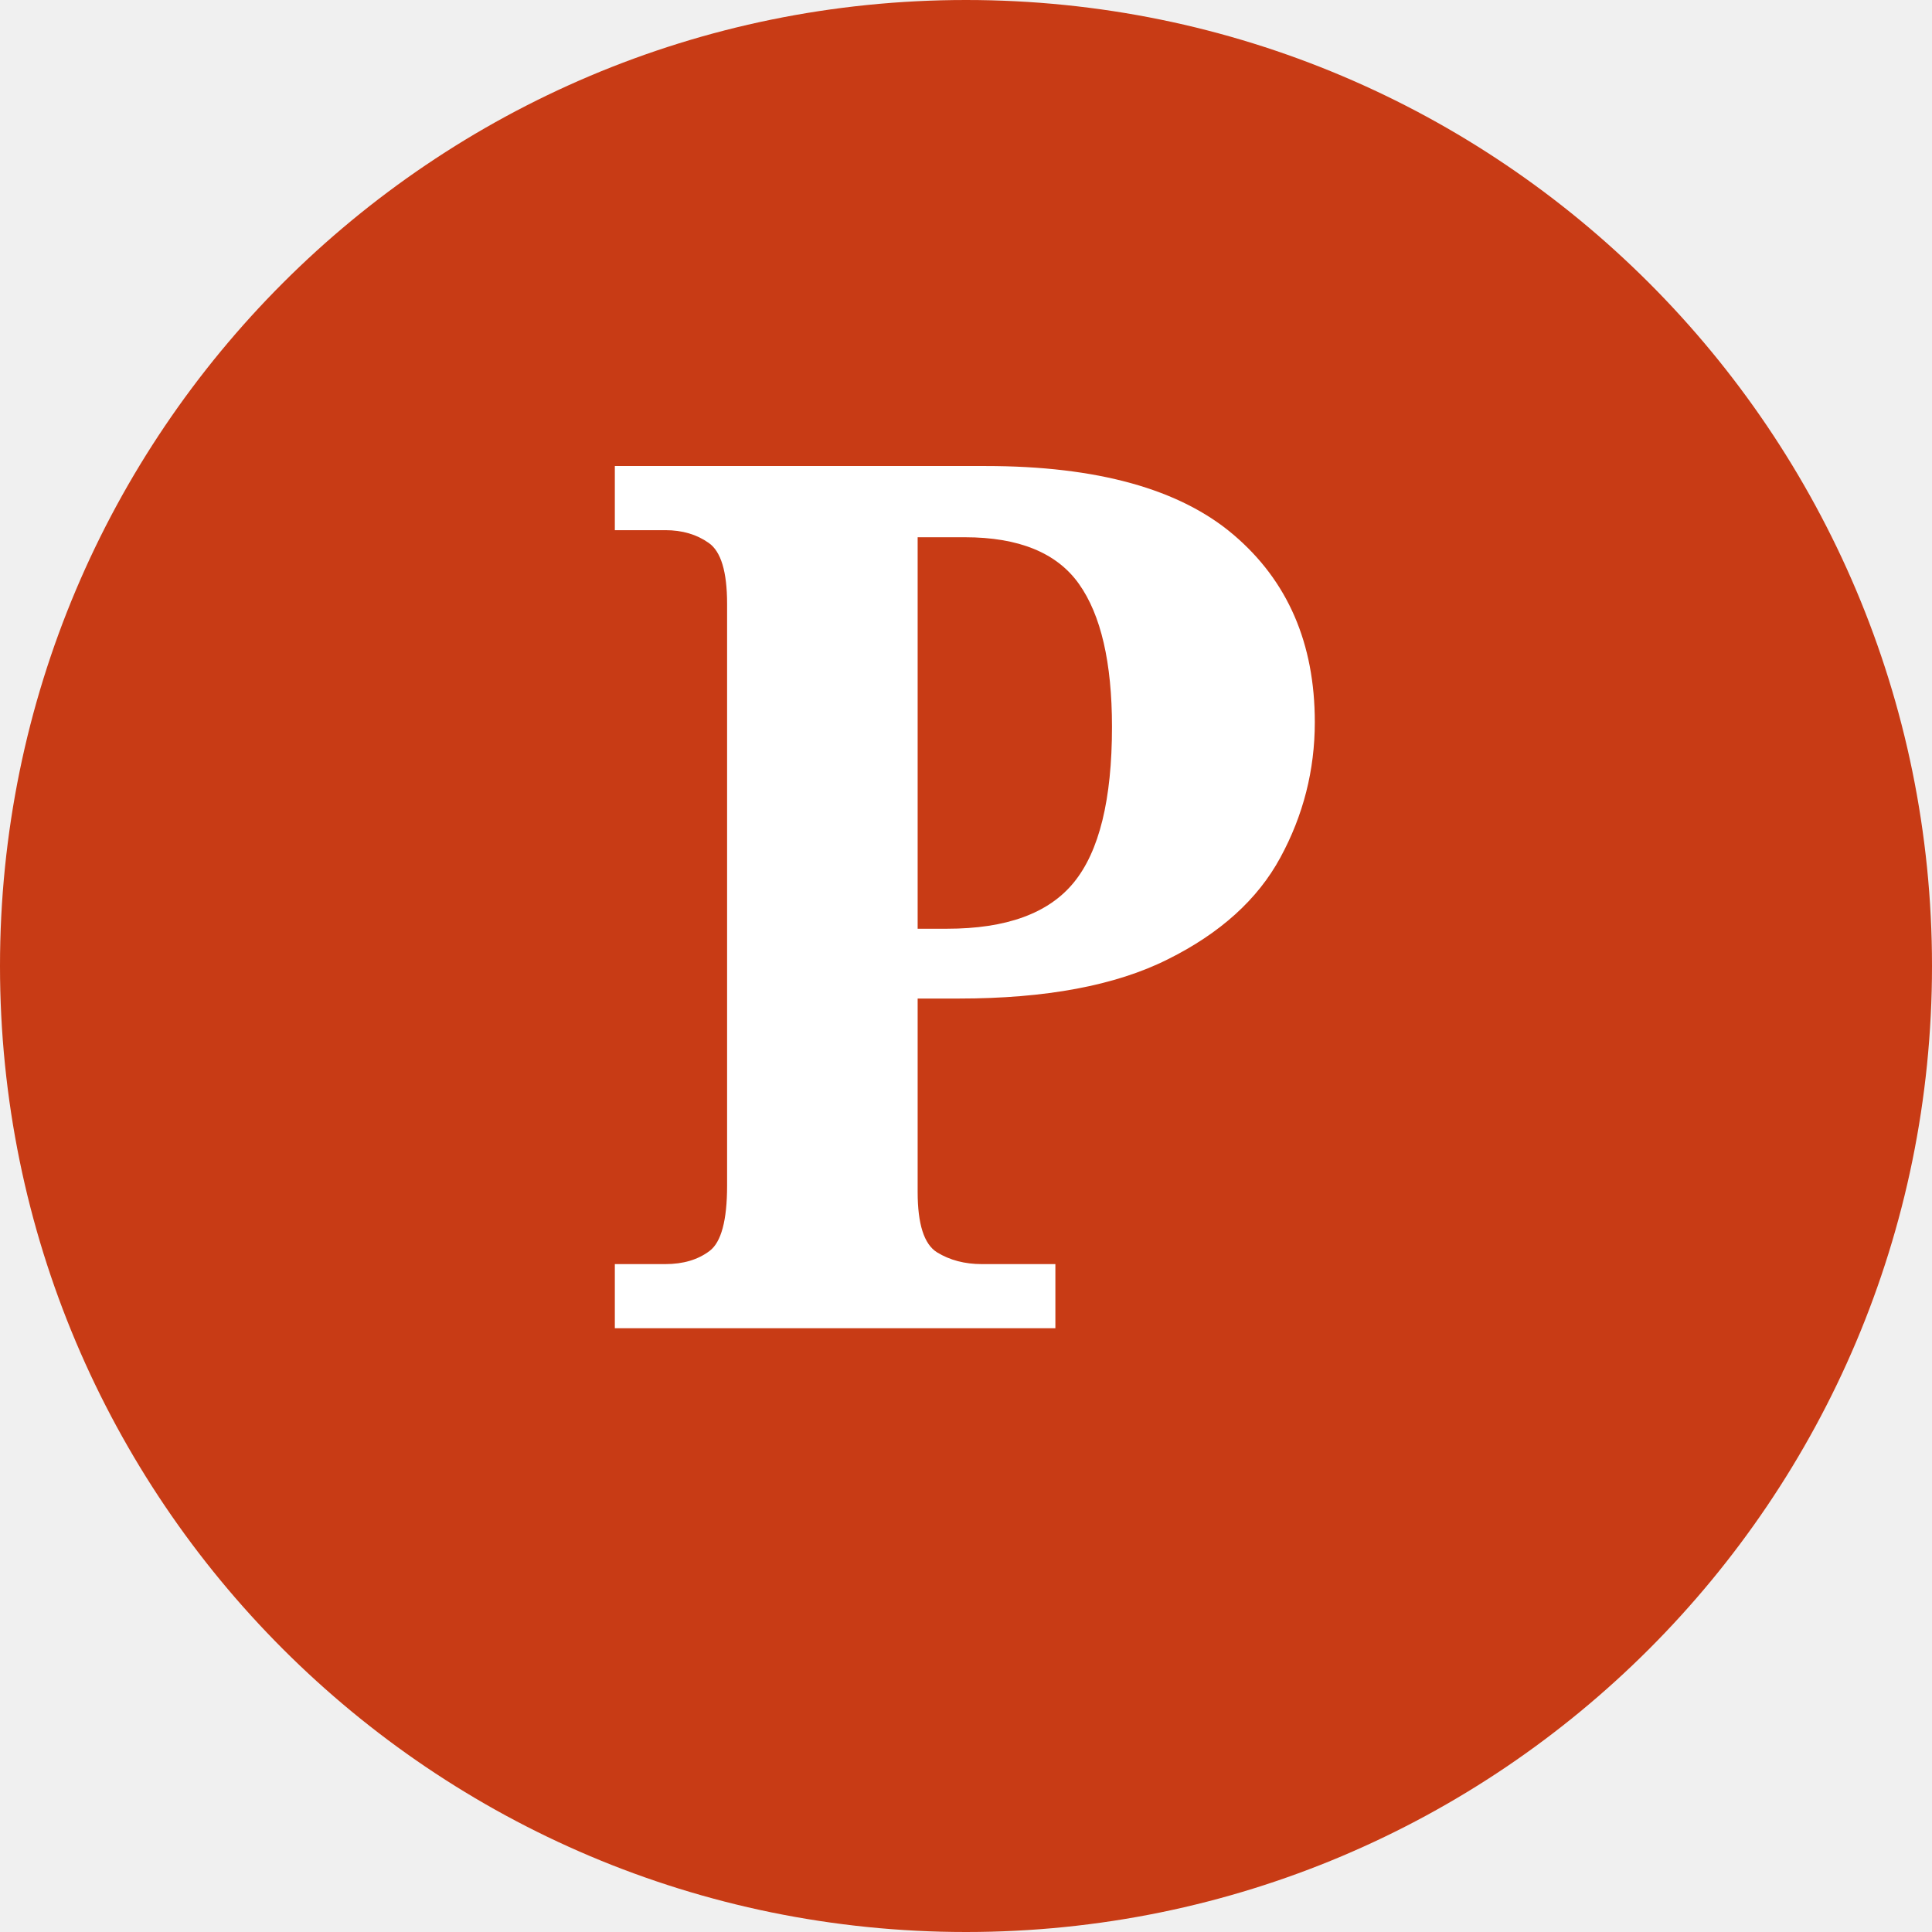
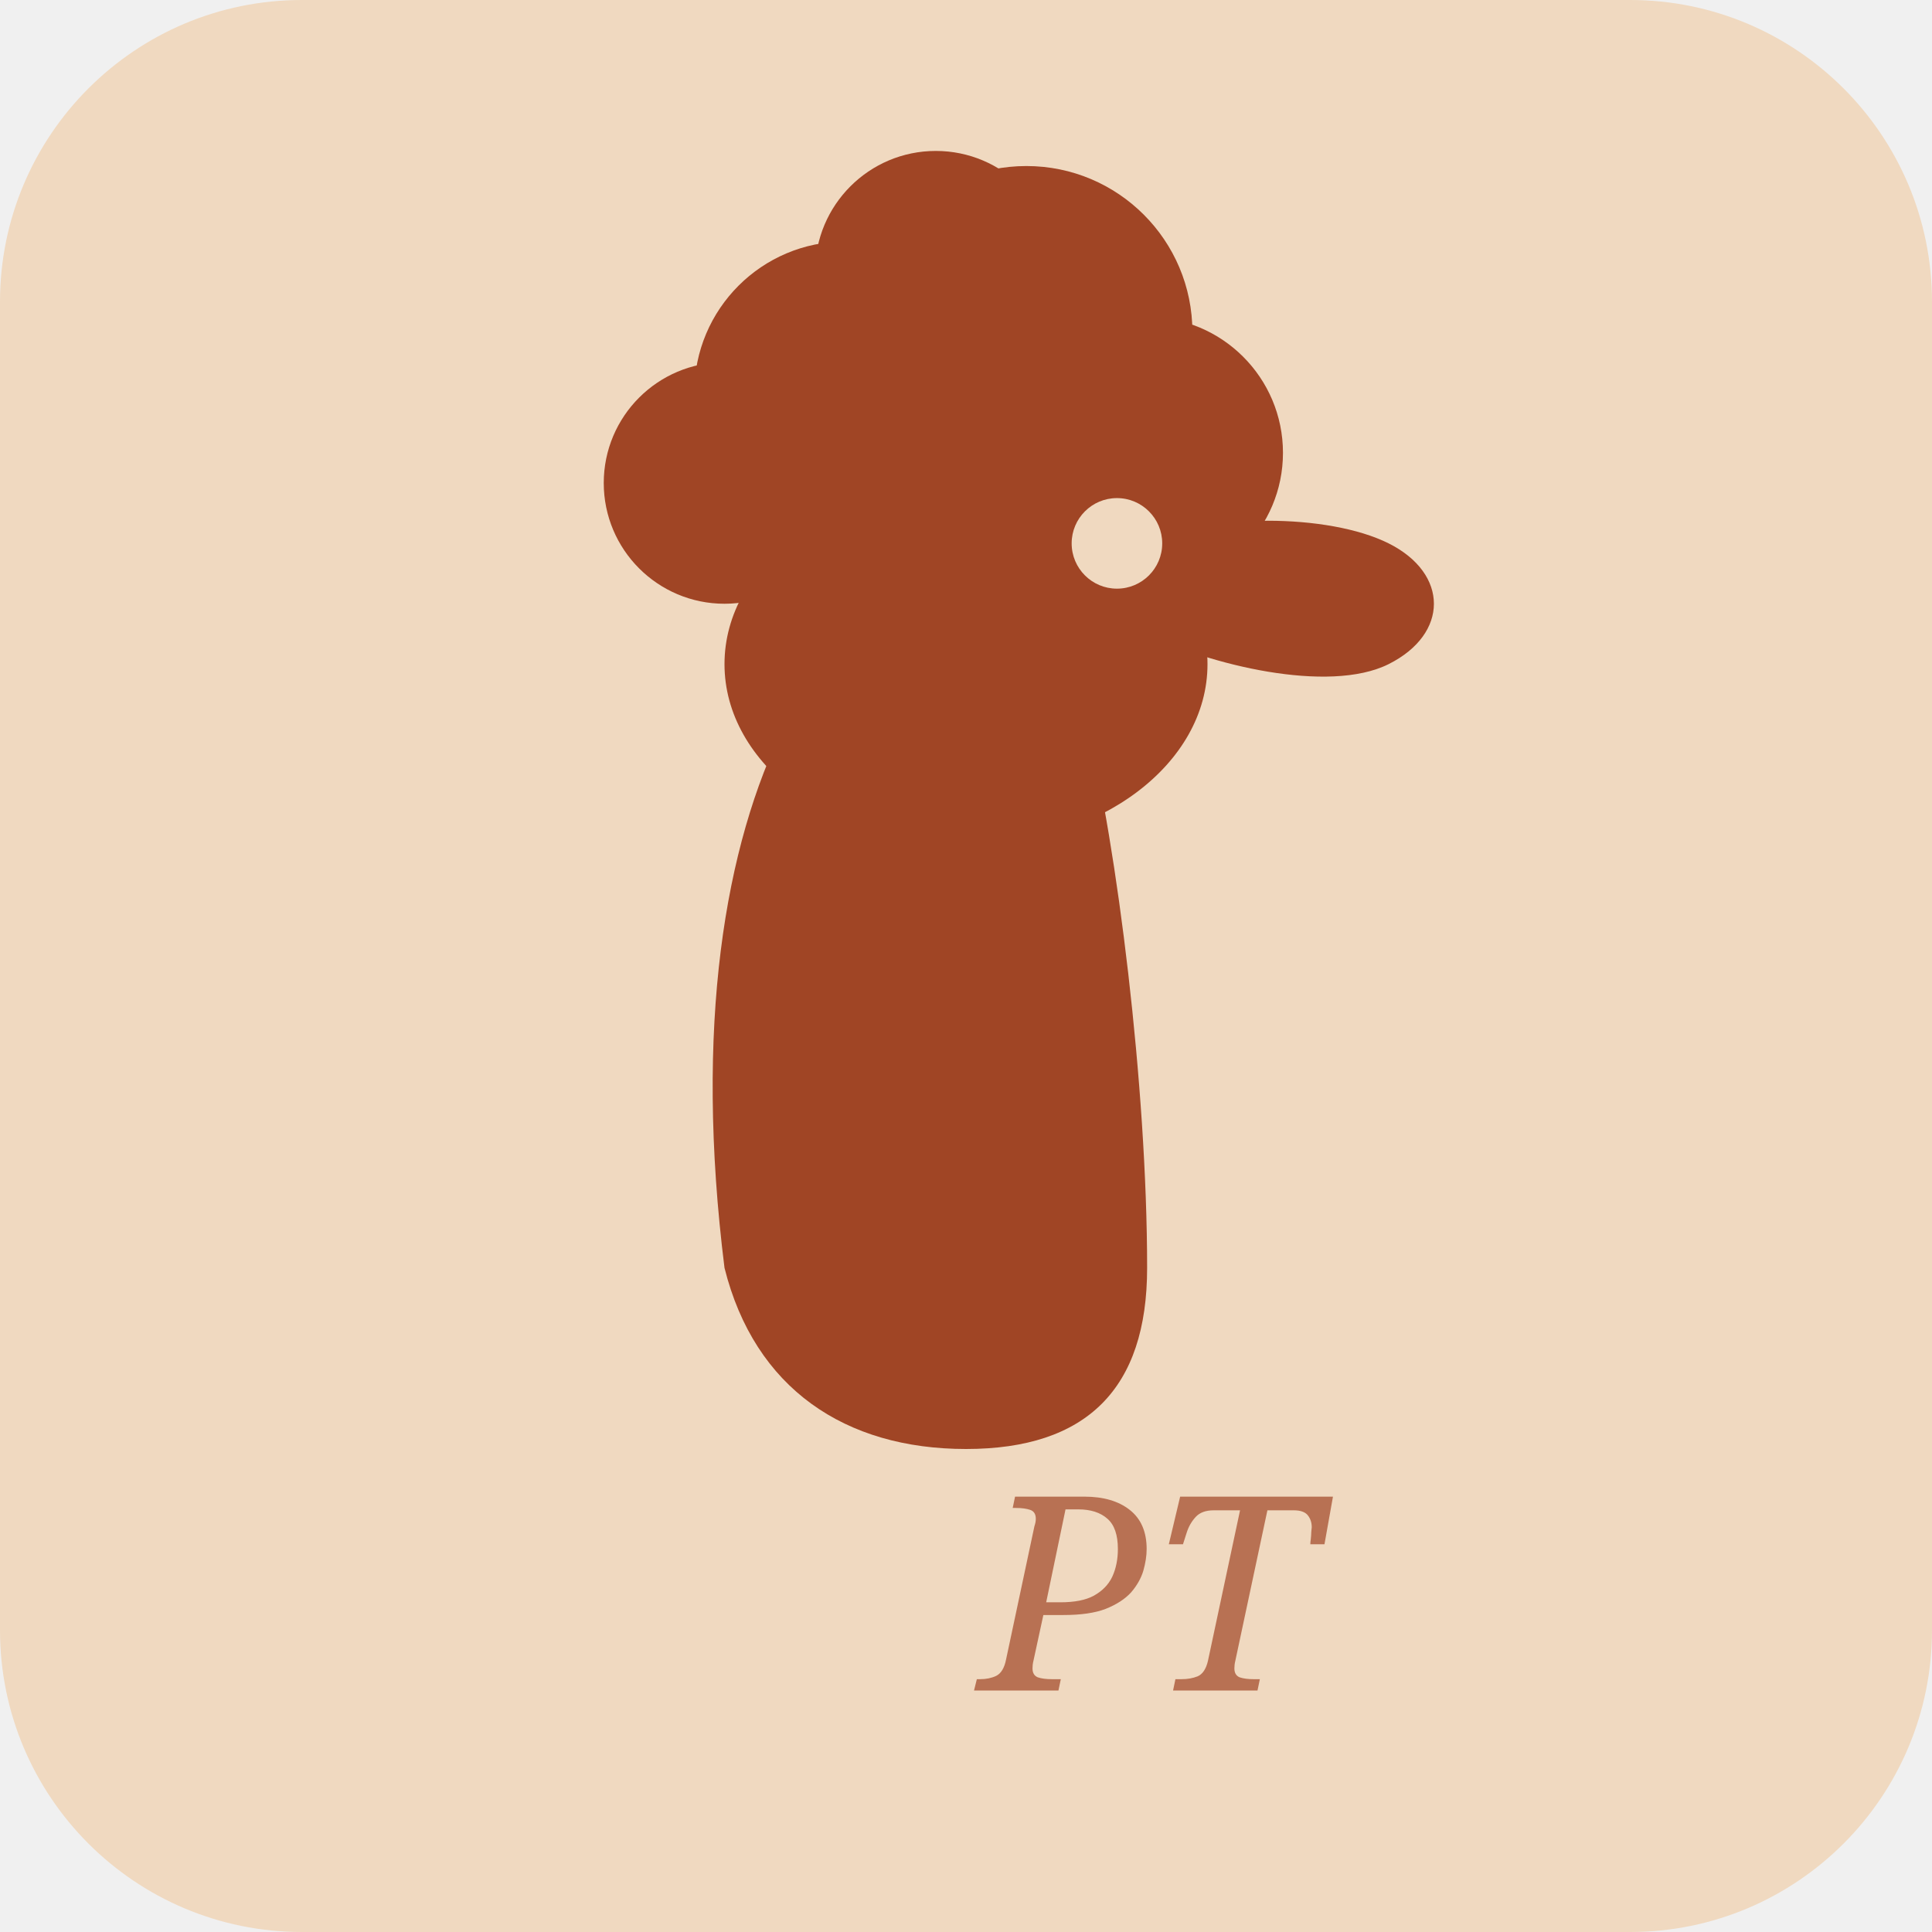
<svg xmlns="http://www.w3.org/2000/svg" viewBox="0 0 64 64">
-   <circle cx="32" cy="32" r="32" fill="#C83B15" />
-   <text x="32" y="44" text-anchor="middle" font-family="Georgia, serif" font-size="40" font-weight="bold" fill="white">P</text>
+   <rect width="64" height="64" rx="10" fill="#F0D9C0" />
+   <circle cx="28" cy="13" r="5" fill="#A04525" />
+   <circle cx="34" cy="11" r="5.5" fill="#A04525" />
+   <circle cx="38" cy="15" r="4.5" fill="#A04525" />
+   <circle cx="24" cy="16" r="4" fill="#A04525" />
+   <circle cx="31" cy="9" r="4" fill="#A04525" />
+   <ellipse cx="32" cy="22" rx="8" ry="6" fill="#A04525" />
+   <path d="M26 24 C24 28, 23 34, 24 42 C25 46, 28 48, 32 48 C36 48, 38 46, 38 42 C38 36, 37 28, 36 24 Z" fill="#A04525" />
+   <path d="M38 18 C40 17, 44 17, 46 18 C48 19, 48 21, 46 22 C44 23, 40 22, 38 21 Z" fill="#A04525" />
+   <circle cx="37" cy="18" r="1.5" fill="#F0D9C0" />
+   <text x="38" y="56" text-anchor="middle" font-family="Georgia,serif" font-size="9" font-style="italic" fill="#A04525" opacity="0.7">PT</text>
</svg>
